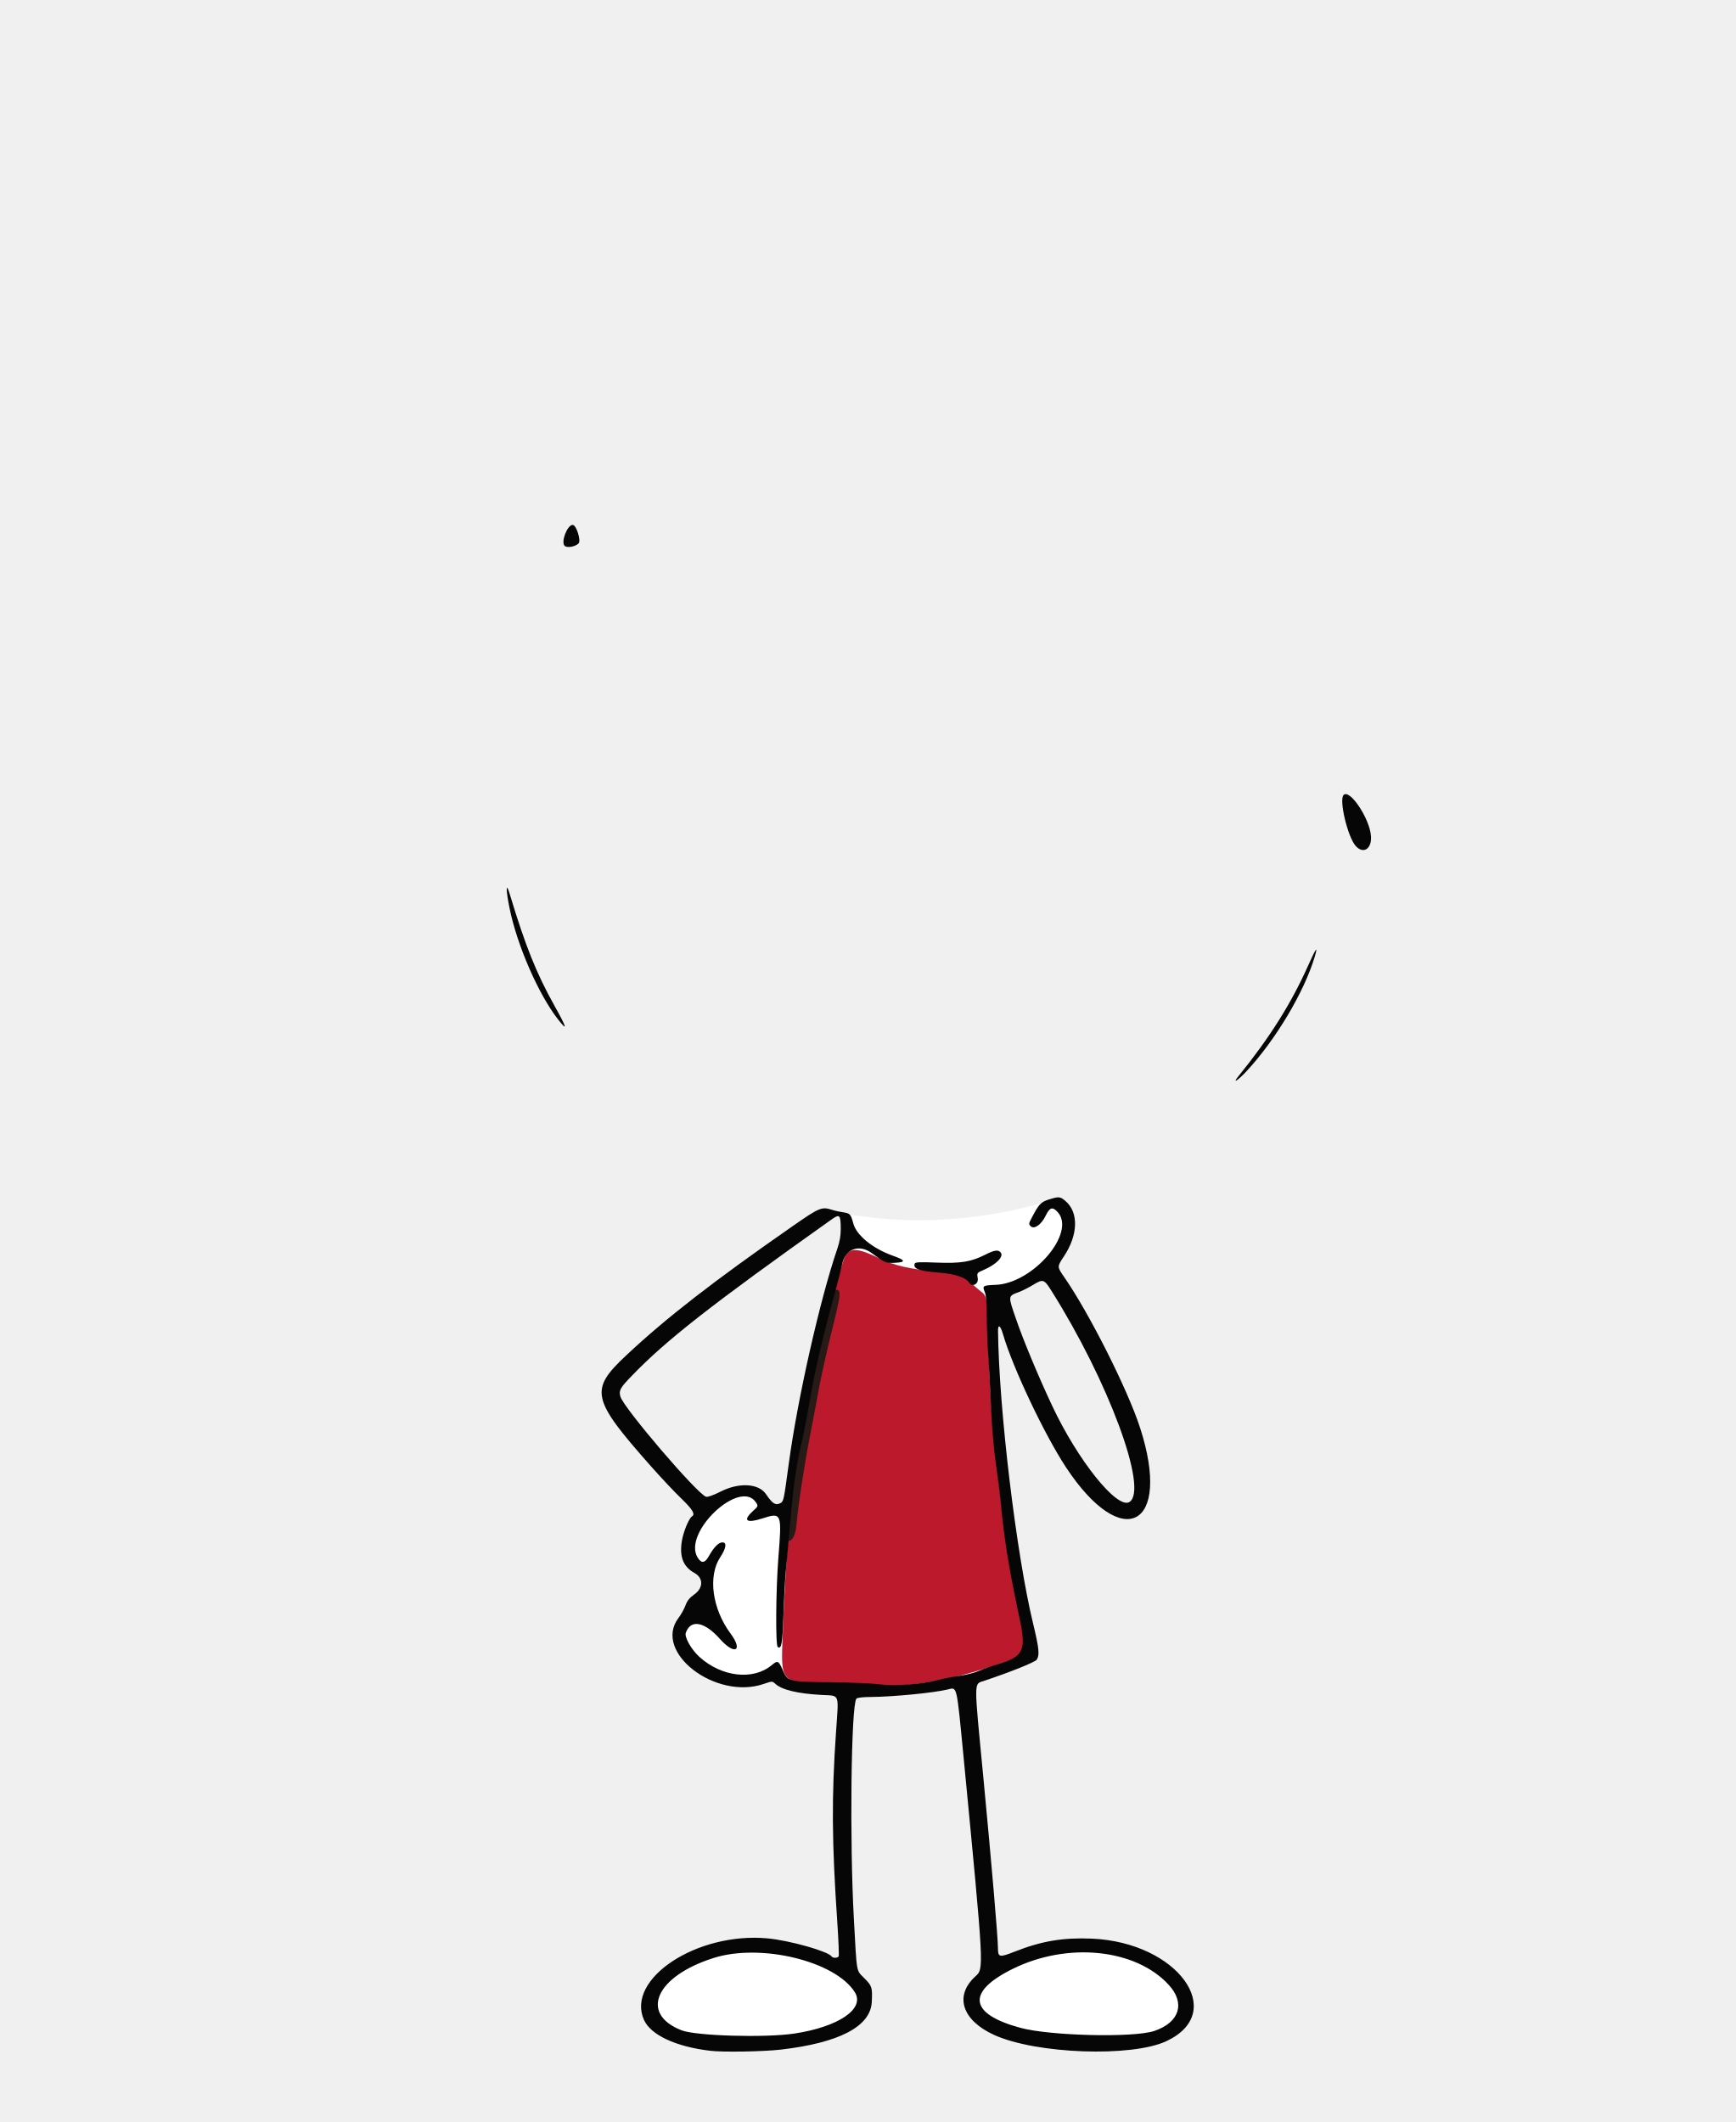
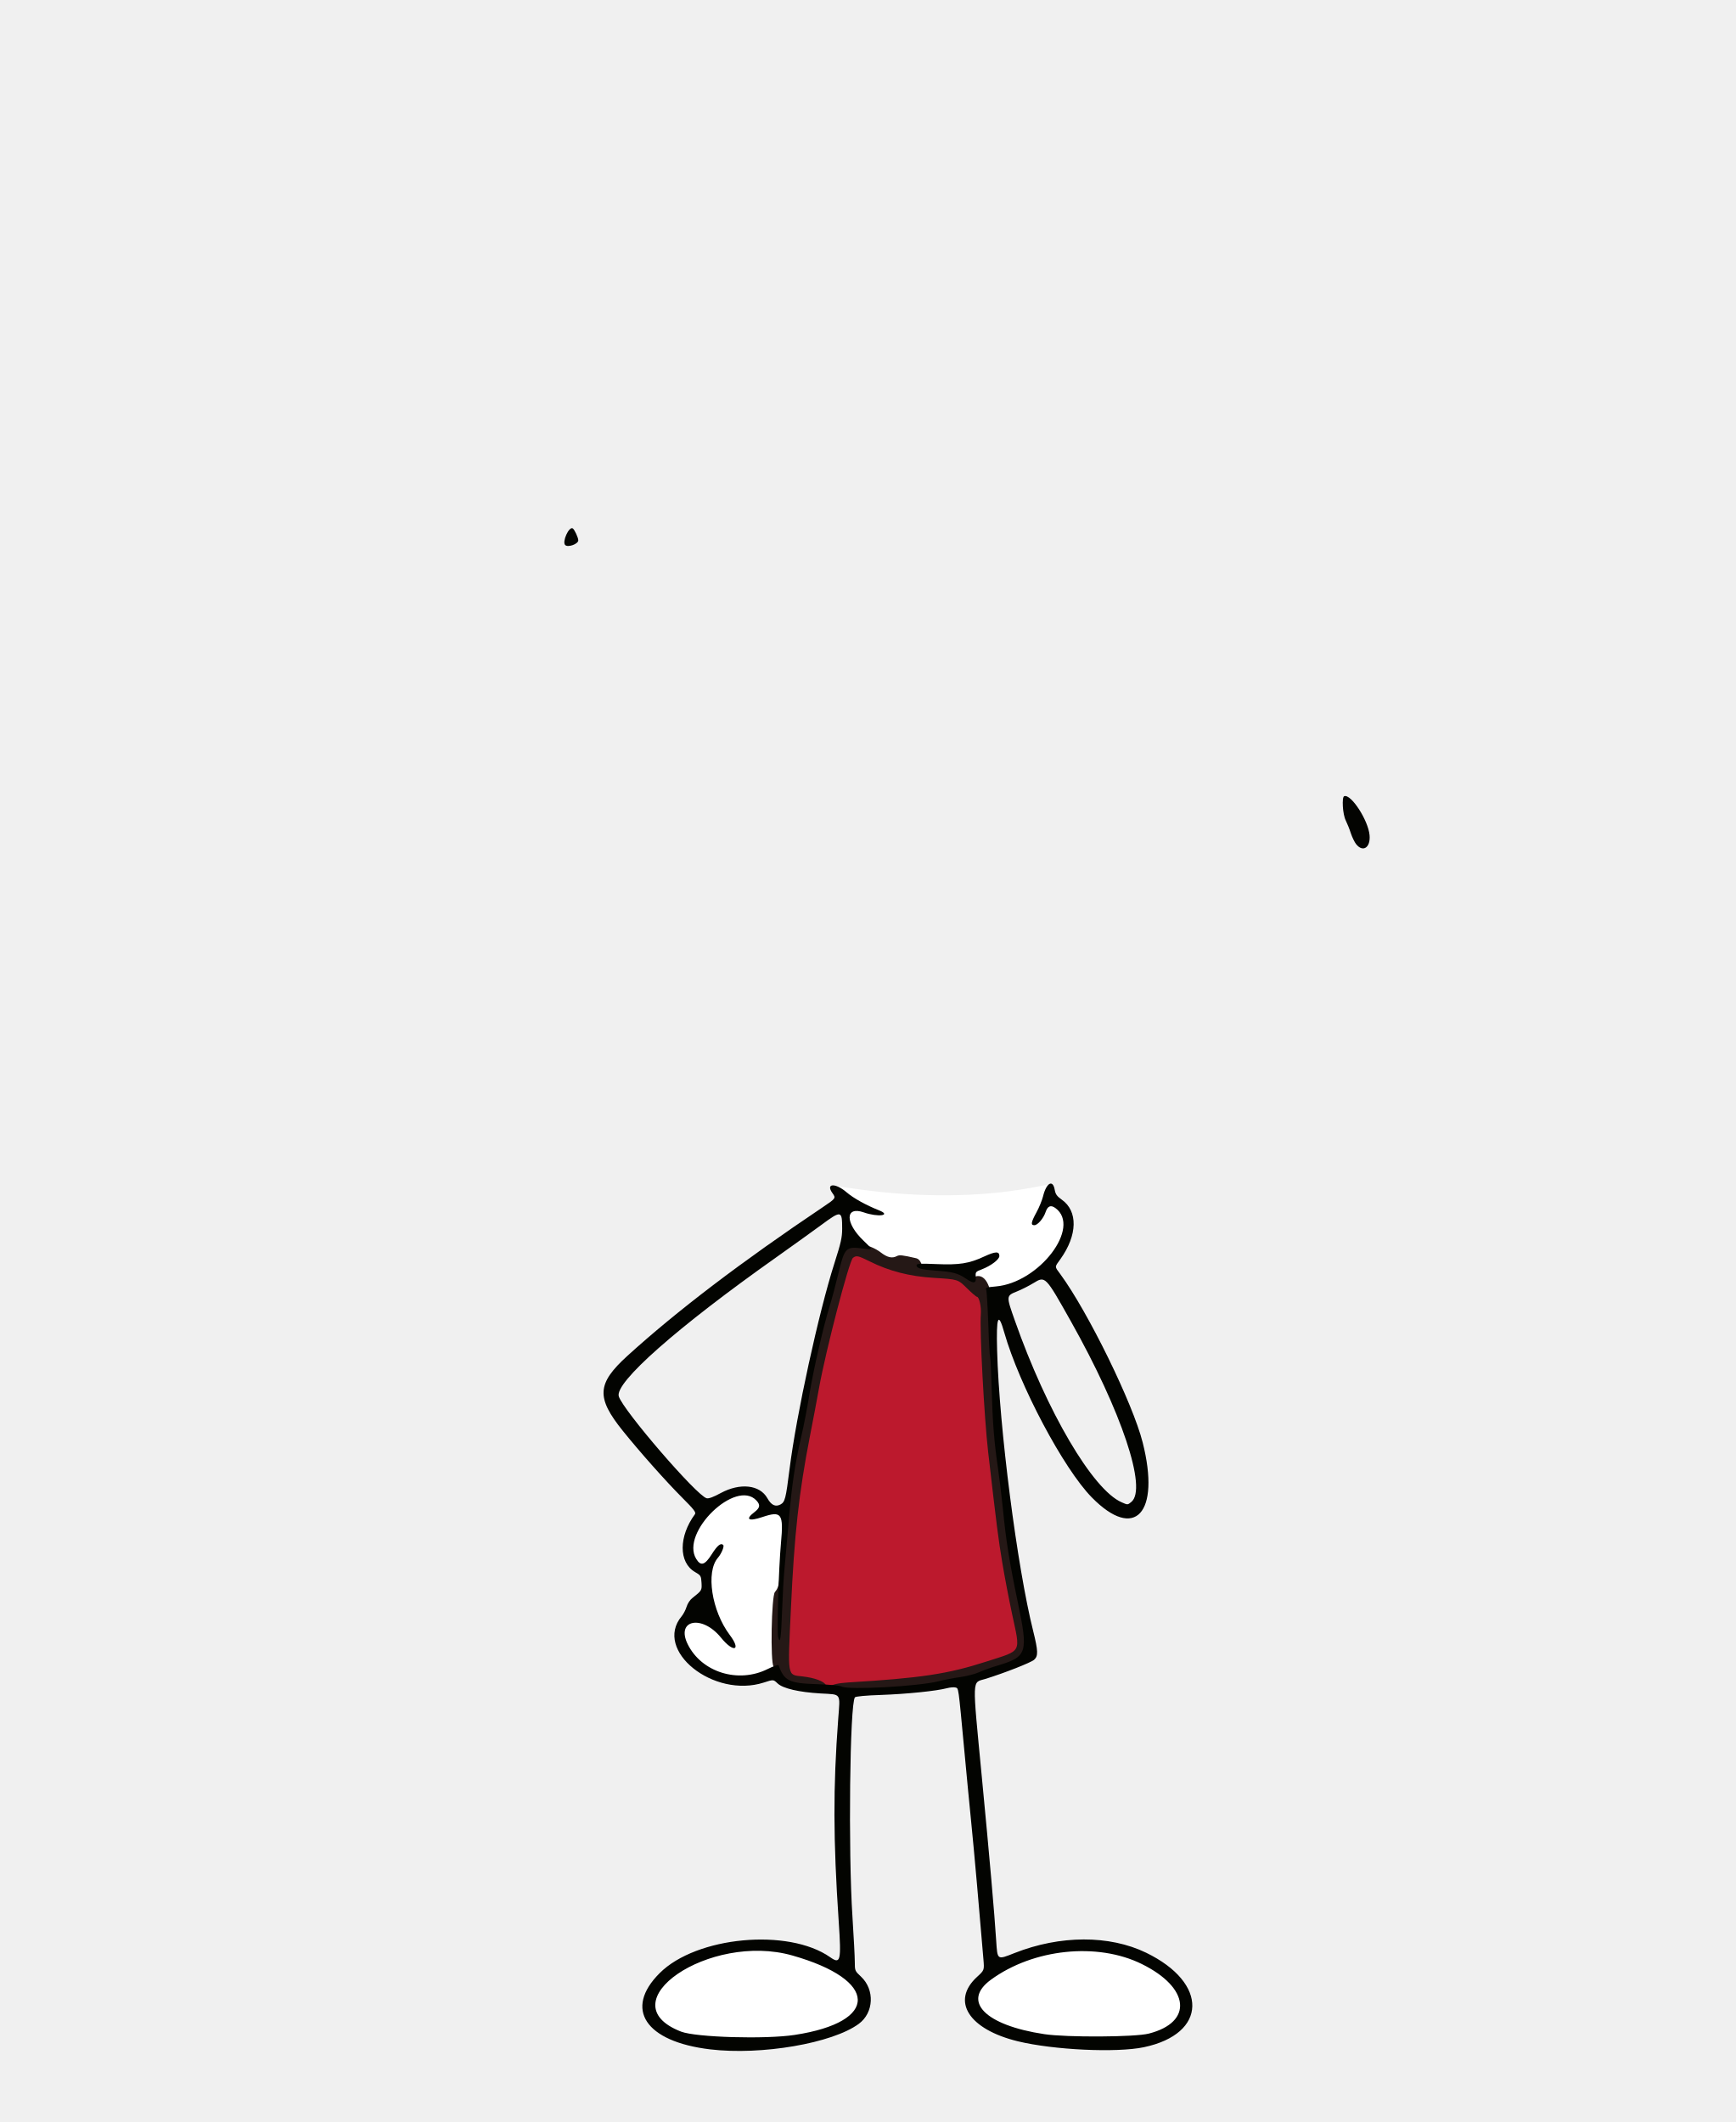
<svg xmlns="http://www.w3.org/2000/svg" viewBox="0 0 2473 3024">
-   <path fill="#ffffff" fill-rule="evenodd" d="M1015.0,2918.7C940.5,2907.2 914.6,2889.9 918.8,2854.6C924.9,2802.5 1006.9,2760.6 1091.3,2766.4C1121.8,2768.5 1145.0,2774.7 1187.5,2792.2C1200.5,2797.6 1200.8,2795.8 1197.2,2737.6C1189.4,2614.7 1189.2,2553.9 1196.3,2453.5C1199.3,2411.5 1201.1,2414.7 1173.0,2412.1C1134.2,2408.4 1115.8,2404.2 1109.7,2397.7C1103.4,2390.9 1102.0,2390.8 1086.8,2396.2C1022.8,2418.7 935.6,2352.1 971.0,2307.8C974.9,2303.0 979.0,2295.5 980.2,2291.3C981.3,2287.0 984.7,2281.4 987.6,2278.8C990.6,2276.2 995.0,2272.3 997.5,2270.1C1004.3,2264.1 1004.0,2247.6 996.9,2242.6C976.8,2228.5 972.0,2218.8 975.4,2198.9C977.5,2186.7 983.9,2170.9 991.2,2159.7C994.7,2154.3 994.7,2154.3 965.4,2124.0C896.5,2052.8 862.0,2006.1 862.0,1984.3C862.1,1953.0 957.5,1870.8 1140.8,1744.2C1168.0,1725.3 1171.2,1723.7 1177.6,1724.7C1192.7,1727.2 1190.7,1729.5 1144.0,1762.4C1042.1,1834.1 989.3,1874.5 934.1,1923.1C885.5,1965.7 876.5,1976.6 878.9,1989.3C882.5,2008.2 995.1,2138.0 1008.0,2138.0C1010.0,2138.0 1018.6,2134.3 1027.1,2129.7C1054.8,2114.7 1080.4,2117.7 1091.4,2137.2C1096.4,2145.9 1104.4,2149.3 1112.9,2146.0C1120.1,2143.3 1121.3,2139.0 1127.0,2094.4C1137.1,2015.1 1169.4,1867.5 1190.5,1804.2C1199.5,1777.0 1201.0,1770.3 1201.9,1752.0C1203.2,1727.4 1198.6,1729.5 1240.0,1734.8C1314.7,1744.4 1405.6,1737.0 1481.7,1715.1C1507.7,1707.6 1509.3,1707.7 1517.4,1716.3C1533.0,1733.0 1530.6,1760.5 1510.8,1790.3C1500.2,1806.2 1500.3,1804.7 1509.2,1817.0C1532.4,1849.4 1582.6,1942.6 1604.8,1994.6C1635.1,2065.5 1643.4,2134.9 1624.0,2154.3C1593.6,2184.7 1527.2,2116.4 1474.0,2000.0C1461.3,1972.0 1435.0,1907.1 1432.2,1896.7C1429.5,1886.8 1423.6,1878.8 1420.3,1880.8C1413.8,1884.8 1419.9,1983.1 1435.1,2120.0C1441.8,2180.7 1456.0,2265.9 1467.2,2313.0C1476.7,2352.8 1477.5,2360.1 1472.7,2364.1C1468.7,2367.5 1420.3,2385.8 1401.5,2391.1C1385.9,2395.4 1383.3,2398.4 1384.7,2409.9C1387.8,2433.8 1408.9,2660.7 1413.7,2720.8C1419.8,2798.1 1419.0,2795.6 1435.4,2789.2C1543.7,2747.2 1657.4,2767.4 1690.9,2834.6C1724.3,2901.7 1624.3,2937.5 1474.8,2912.0C1388.2,2897.2 1351.4,2854.1 1394.4,2817.9C1404.5,2809.3 1404.5,2809.3 1403.4,2792.2C1401.6,2765.7 1388.2,2611.9 1387.0,2604.0C1386.4,2600.2 1383.2,2567.8 1379.9,2532.0C1370.4,2428.7 1367.9,2407.2 1365.4,2404.6C1363.5,2402.7 1357.2,2403.0 1337.0,2406.0C1305.1,2410.6 1264.0,2414.1 1239.0,2414.3C1224.2,2414.4 1219.7,2415.1 1217.4,2417.7C1208.5,2427.7 1205.9,2614.0 1212.9,2739.9C1216.9,2810.9 1216.9,2810.9 1226.7,2820.1C1257.7,2849.2 1230.8,2890.8 1170.6,2906.8C1136.6,2915.9 1043.0,2923.1 1015.0,2918.7ZM1610.8,2143.7C1639.4,2130.7 1606.0,2021.9 1533.5,1892.0C1490.9,1815.8 1489.7,1814.5 1473.0,1826.0C1467.9,1829.5 1458.1,1834.7 1451.3,1837.4C1430.1,1846.0 1430.4,1844.4 1444.2,1883.9C1487.8,2008.0 1552.6,2120.0 1592.4,2139.9C1606.7,2147.0 1604.6,2146.6 1610.8,2143.7ZM1935.4,1203.1C1933.7,1201.5 1930.8,1195.8 1928.9,1190.5C1927.0,1185.3 1923.1,1175.6 1920.3,1169.1C1904.8,1133.6 1923.9,1130.0 1941.3,1165.2C1954.0,1190.9 1949.9,1217.6 1935.4,1203.1ZM806.6,772.6C805.3,769.2 811.9,755.7 815.5,754.5C817.7,753.8 824.0,764.7 824.0,769.2C824.0,775.4 808.8,778.4 806.6,772.6Z" />
+   <path fill="#ffffff" fill-rule="evenodd" d="M1015.0,2918.7C940.5,2907.2 914.6,2889.9 918.8,2854.6C924.9,2802.5 1006.9,2760.6 1091.3,2766.4C1121.8,2768.5 1145.0,2774.7 1187.5,2792.2C1200.5,2797.6 1200.8,2795.8 1197.2,2737.6C1189.4,2614.7 1189.2,2553.9 1196.3,2453.5C1199.3,2411.5 1201.1,2414.7 1173.0,2412.1C1134.2,2408.4 1115.8,2404.2 1109.7,2397.7C1103.4,2390.9 1102.0,2390.8 1086.8,2396.2C1022.8,2418.7 935.6,2352.1 971.0,2307.8C974.9,2303.0 979.0,2295.5 980.2,2291.3C981.3,2287.0 984.7,2281.4 987.6,2278.8C990.6,2276.2 995.0,2272.3 997.5,2270.1C1004.3,2264.1 1004.0,2247.6 996.9,2242.6C976.8,2228.5 972.0,2218.8 975.4,2198.9C977.5,2186.7 983.9,2170.9 991.2,2159.7C994.7,2154.3 994.7,2154.3 965.4,2124.0C896.5,2052.8 862.0,2006.1 862.0,1984.3C862.1,1952.8 959.8,1868.7 1141.0,1744.4C1165.2,1727.8 1186.8,1712.8 1189.0,1711.2C1193.0,1708.3 1193.0,1708.2 1188.3,1700.0C1182.0,1688.7 1181.1,1688.8 1223.4,1694.8C1309.5,1706.9 1396.4,1706.2 1468.0,1692.9C1502.3,1686.5 1499.5,1686.2 1501.1,1696.8C1502.2,1704.1 1503.6,1706.7 1507.7,1708.9C1532.9,1722.0 1534.1,1755.2 1510.8,1790.3C1500.2,1806.2 1500.3,1804.7 1509.2,1817.0C1532.4,1849.4 1582.6,1942.6 1604.8,1994.6C1635.1,2065.5 1643.4,2134.9 1624.0,2154.3C1593.6,2184.7 1527.2,2116.4 1474.0,2000.0C1461.3,1972.0 1435.0,1907.1 1432.2,1896.7C1429.5,1886.8 1423.6,1878.8 1420.3,1880.8C1413.8,1884.8 1419.9,1983.1 1435.1,2120.0C1441.8,2180.7 1456.0,2265.9 1467.2,2313.0C1476.7,2352.8 1477.5,2360.1 1472.7,2364.1C1468.7,2367.5 1420.3,2385.8 1401.5,2391.1C1385.9,2395.4 1383.3,2398.4 1384.7,2409.9C1387.8,2433.8 1408.9,2660.7 1413.7,2720.8C1419.8,2798.1 1419.0,2795.6 1435.4,2789.2C1543.7,2747.2 1657.4,2767.4 1690.9,2834.6C1724.3,2901.7 1624.3,2937.5 1474.8,2912.0C1388.2,2897.2 1351.4,2854.1 1394.4,2817.9C1404.5,2809.3 1404.5,2809.3 1403.4,2792.2C1401.6,2765.7 1388.2,2611.9 1387.0,2604.0C1386.4,2600.2 1383.2,2567.8 1379.9,2532.0C1370.4,2428.7 1367.9,2407.2 1365.4,2404.6C1363.5,2402.7 1357.2,2403.0 1337.0,2406.0C1305.1,2410.6 1264.0,2414.1 1239.0,2414.3C1224.2,2414.4 1219.7,2415.1 1217.4,2417.7C1208.5,2427.7 1205.9,2614.0 1212.9,2739.9C1216.9,2810.9 1216.9,2810.9 1226.7,2820.1C1257.7,2849.2 1230.8,2890.8 1170.6,2906.8C1136.6,2915.9 1043.0,2923.1 1015.0,2918.7ZM1112.9,2146.0C1120.1,2143.3 1121.3,2138.9 1127.0,2094.4C1137.2,2014.9 1168.7,1870.8 1190.9,1802.3C1200.9,1771.3 1202.0,1766.4 1202.0,1750.4C1202.0,1723.2 1198.7,1721.2 1179.0,1736.9C1174.6,1740.5 1158.8,1751.9 1144.0,1762.4C1042.1,1834.1 989.3,1874.5 934.1,1923.1C885.5,1965.7 876.5,1976.6 878.9,1989.3C882.5,2008.2 995.1,2138.0 1008.0,2138.0C1010.0,2138.0 1018.6,2134.3 1027.1,2129.7C1054.8,2114.7 1080.4,2117.7 1091.4,2137.2C1095.2,2143.8 1099.3,2146.8 1106.4,2147.8C1107.1,2147.9 1110.1,2147.1 1112.9,2146.0ZM1610.8,2143.7C1639.4,2130.7 1606.0,2021.9 1533.5,1892.0C1490.9,1815.8 1489.7,1814.5 1473.0,1826.0C1467.9,1829.5 1458.1,1834.7 1451.3,1837.4C1430.1,1846.0 1430.4,1844.4 1444.2,1883.9C1487.8,2008.0 1552.6,2120.0 1592.4,2139.9C1606.7,2147.0 1604.6,2146.6 1610.8,2143.7ZM1935.4,1203.1C1933.7,1201.5 1930.8,1195.8 1929.0,1190.5C1927.1,1185.3 1923.0,1175.6 1919.8,1169.0C1905.7,1139.2 1912.6,1126.5 1931.1,1148.4C1947.3,1167.6 1955.4,1204.3 1943.8,1205.6C1940.9,1205.9 1937.1,1204.8 1935.4,1203.1ZM806.6,772.6C805.3,769.2 811.9,755.7 815.5,754.5C817.7,753.8 824.0,764.7 824.0,769.2C824.0,775.4 808.8,778.4 806.6,772.6Z" />
  <path fill="#bc192d" fill-rule="evenodd" d="M1200.0,2403.8C1113.9,2399.5 1112.8,2398.6 1114.8,2342.1C1119.6,2207.9 1127.1,2131.9 1144.0,2045.0C1148.3,2023.0 1154.1,1992.0 1157.0,1976.1C1165.7,1927.9 1198.7,1798.3 1204.6,1789.4C1212.1,1777.9 1223.0,1778.7 1252.0,1792.8C1274.8,1803.8 1297.6,1809.0 1336.8,1812.0C1367.6,1814.3 1368.9,1814.8 1383.0,1827.8C1388.5,1832.9 1395.6,1838.9 1398.7,1841.2C1406.3,1846.6 1407.8,1855.3 1407.9,1895.0C1408.0,1935.5 1413.1,2027.0 1417.1,2061.0C1418.8,2075.3 1422.8,2109.9 1426.1,2138.0C1433.0,2198.0 1439.0,2235.3 1451.1,2293.7C1465.2,2361.5 1467.5,2357.3 1406.0,2377.0C1356.5,2392.9 1311.6,2401.2 1264.4,2403.1C1250.4,2403.7 1236.3,2404.4 1233.0,2404.7C1229.7,2404.9 1214.8,2404.6 1200.0,2403.8Z" />
-   <path fill="#271a17" fill-rule="evenodd" d="M1118.8,2191.6C1113.4,2182.9 1122.8,2101.9 1135.9,2045.0C1139.1,2030.7 1144.2,2004.6 1147.0,1987.0C1160.0,1906.4 1179.8,1838.0 1190.1,1838.0C1199.2,1838.0 1198.9,1841.7 1185.3,1896.4C1178.1,1925.3 1169.9,1962.0 1167.0,1978.0C1164.2,1994.0 1158.3,2025.0 1154.0,2047.0C1145.9,2088.6 1137.2,2145.4 1134.9,2173.0C1133.2,2192.3 1125.1,2201.8 1118.8,2191.6Z" />
-   <path fill="#060606" fill-rule="evenodd" d="M1012.0,2922.5C962.9,2916.7 927.0,2899.9 917.5,2878.3C891.7,2819.9 993.0,2753.1 1093.5,2762.3C1125.1,2765.2 1180.6,2780.9 1185.1,2788.2C1186.6,2790.6 1193.5,2790.5 1195.0,2788.0C1195.7,2786.9 1194.8,2765.3 1193.1,2739.9C1185.2,2624.1 1184.8,2560.9 1191.3,2467.5C1195.1,2411.8 1197.2,2416.9 1170.7,2415.4C1136.5,2413.5 1114.1,2408.2 1104.7,2399.5C1100.3,2395.6 1100.3,2395.6 1088.6,2399.6C1019.8,2423.5 930.0,2354.3 966.7,2305.8C970.4,2301.0 974.9,2292.9 976.7,2287.9C979.1,2281.3 982.5,2277.0 989.0,2272.4C1002.3,2263.1 1002.5,2248.8 989.6,2241.6C973.4,2232.7 967.8,2218.3 971.7,2195.4C973.9,2182.4 981.7,2163.7 986.0,2161.0C991.0,2157.9 987.0,2151.1 971.0,2135.7C961.6,2126.7 942.1,2106.0 927.6,2089.6C842.4,1993.3 839.6,1980.9 892.4,1931.4C949.1,1878.2 1016.9,1825.6 1129.5,1747.3C1168.2,1720.4 1170.8,1719.4 1186.0,1724.2C1189.9,1725.5 1197.0,1727.0 1201.8,1727.7C1211.2,1729.1 1212.4,1730.4 1215.9,1743.6C1220.4,1760.4 1243.6,1779.3 1272.0,1789.4C1290.6,1795.9 1291.4,1798.8 1274.7,1799.6C1262.4,1800.2 1260.6,1799.5 1242.5,1786.0C1224.1,1772.4 1204.3,1779.7 1200.0,1801.6C1198.8,1807.9 1194.6,1824.2 1190.8,1838.0C1173.9,1899.1 1161.4,1952.0 1154.9,1990.0C1151.1,2012.5 1145.8,2040.5 1143.0,2052.0C1133.9,2090.9 1129.9,2120.3 1123.9,2194.0C1122.6,2208.8 1120.8,2229.1 1119.7,2239.0C1118.7,2248.9 1117.2,2276.6 1116.4,2300.5C1114.9,2342.9 1113.6,2350.5 1108.2,2347.1C1104.9,2345.1 1105.5,2265.7 1109.1,2219.8C1114.2,2155.8 1113.9,2155.0 1085.9,2164.0C1063.9,2171.1 1058.1,2167.0 1072.1,2154.1C1080.6,2146.3 1080.6,2146.3 1077.2,2141.1C1054.6,2106.5 972.3,2184.0 994.0,2219.5C999.3,2228.3 1004.3,2227.8 1009.8,2218.0C1017.2,2204.8 1023.9,2198.0 1029.4,2198.0C1036.0,2198.0 1034.7,2206.4 1026.3,2219.1C1008.5,2246.0 1014.8,2292.5 1040.8,2327.7C1059.4,2352.6 1047.0,2359.4 1026.0,2335.8C1003.8,2310.8 984.2,2307.2 977.2,2326.8C975.0,2333.0 985.1,2350.8 996.6,2361.2C1028.4,2390.0 1073.4,2395.0 1099.8,2372.8C1107.9,2366.0 1109.4,2366.6 1114.8,2378.8C1122.8,2396.7 1122.3,2396.6 1183.7,2397.3C1213.0,2397.6 1244.5,2399.0 1253.7,2400.3C1273.5,2403.2 1312.7,2400.2 1336.8,2394.1C1345.0,2391.9 1359.1,2389.2 1368.1,2388.0C1377.1,2386.8 1389.4,2383.6 1395.4,2380.9C1401.4,2378.2 1412.8,2374.2 1420.7,2371.9C1458.5,2360.8 1462.6,2352.5 1452.9,2307.0C1437.6,2235.3 1431.1,2195.2 1425.9,2141.0C1424.6,2127.8 1421.4,2102.2 1418.8,2084.0C1415.9,2064.2 1413.2,2032.3 1412.0,2004.0C1410.9,1978.2 1409.1,1944.4 1408.0,1929.0C1406.9,1913.6 1406.0,1889.0 1406.0,1874.4C1406.0,1855.8 1405.1,1845.8 1403.1,1841.0C1399.5,1832.3 1400.5,1831.7 1418.7,1831.0C1472.2,1828.9 1534.0,1756.3 1506.9,1727.1C1499.7,1719.3 1495.7,1720.6 1490.0,1732.4C1483.8,1745.3 1473.6,1752.4 1468.6,1747.4C1465.7,1744.6 1465.8,1743.5 1469.7,1736.2C1480.1,1716.2 1483.0,1713.0 1494.4,1709.4C1508.8,1704.9 1510.6,1705.1 1517.9,1711.3C1537.3,1727.5 1536.4,1759.9 1515.8,1790.7C1506.1,1805.3 1506.1,1805.1 1516.7,1820.4C1552.4,1872.0 1607.1,1980.7 1624.6,2035.0C1670.0,2175.6 1599.9,2213.3 1519.3,2091.6C1488.5,2045.0 1443.0,1949.0 1429.1,1901.1C1425.5,1888.8 1422.0,1886.5 1422.1,1896.5C1423.2,2007.0 1448.2,2215.2 1472.0,2313.4C1480.6,2349.0 1481.6,2358.8 1477.2,2365.2C1474.6,2368.8 1440.0,2382.7 1402.0,2395.4C1387.5,2400.2 1387.6,2392.2 1400.9,2530.1C1412.8,2654.7 1422.0,2761.4 1422.0,2776.6C1422.0,2789.3 1424.1,2789.8 1445.6,2781.3C1483.9,2766.1 1515.2,2760.9 1556.0,2762.7C1677.9,2768.0 1750.1,2867.5 1662.0,2908.8C1612.4,2932.0 1476.5,2927.1 1416.7,2900.0C1371.0,2879.3 1359.5,2844.4 1389.4,2816.9C1402.3,2805.0 1402.6,2811.6 1373.0,2504.0C1362.9,2399.5 1364.0,2404.3 1350.5,2407.6C1330.7,2412.4 1273.4,2418.0 1241.6,2418.3C1229.5,2418.3 1221.5,2419.3 1220.3,2420.7C1212.7,2430.2 1210.5,2623.2 1216.7,2735.0C1221.1,2814.6 1219.7,2807.0 1231.9,2819.4C1242.5,2830.1 1243.2,2832.2 1242.2,2853.0C1240.4,2888.0 1195.6,2911.3 1112.0,2920.9C1087.3,2923.7 1029.9,2924.7 1012.0,2922.5ZM1132.3,2897.9C1195.0,2888.3 1232.6,2862.7 1218.2,2839.3C1190.7,2794.9 1084.3,2768.9 1017.0,2790.2C934.5,2816.2 910.7,2869.7 971.1,2893.3C991.7,2901.4 1090.9,2904.2 1132.3,2897.9ZM1644.6,2894.3C1680.8,2882.2 1689.4,2854.6 1665.2,2828.4C1617.9,2777.0 1521.0,2767.2 1443.0,2805.8C1376.6,2838.6 1380.7,2870.0 1454.0,2889.8C1496.4,2901.3 1615.3,2904.1 1644.6,2894.3ZM1111.9,2142.1C1116.6,2139.5 1116.7,2139.1 1123.9,2086.0C1136.4,1993.3 1168.3,1852.1 1192.9,1780.1C1196.5,1769.7 1198.0,1761.1 1198.0,1751.1C1197.9,1730.9 1196.5,1729.5 1184.5,1738.1C1013.1,1859.8 949.0,1910.0 900.2,1960.7C883.5,1977.9 881.6,1981.5 884.0,1990.2C888.5,2006.3 993.4,2129.0 1006.1,2133.0C1008.3,2133.7 1016.5,2130.8 1026.4,2125.8C1052.8,2112.3 1080.9,2113.8 1091.4,2129.2C1100.8,2143.0 1105.1,2145.7 1111.9,2142.1ZM1609.4,2140.4C1636.7,2123.0 1579.4,1968.1 1497.7,1838.7C1487.8,1823.0 1486.1,1822.5 1472.3,1830.9C1466.1,1834.7 1457.0,1839.3 1452.0,1841.2C1436.0,1847.2 1436.1,1846.1 1447.9,1880.1C1457.8,1909.1 1479.3,1960.8 1498.7,2002.2C1535.3,2080.7 1592.0,2151.5 1609.4,2140.4ZM1381.0,1828.0C1376.5,1820.7 1361.4,1815.5 1339.0,1813.7C1309.6,1811.4 1300.6,1808.1 1303.4,1800.7C1304.2,1798.6 1310.6,1798.3 1334.7,1799.3C1369.2,1800.6 1383.6,1798.3 1403.9,1788.0C1417.2,1781.3 1422.3,1780.6 1425.9,1784.9C1430.7,1790.7 1419.6,1802.0 1401.5,1809.8C1391.9,1813.9 1391.9,1813.9 1393.2,1821.9C1394.5,1830.0 1385.1,1834.7 1381.0,1828.0ZM1764.8,1533.5C1809.5,1478.3 1840.0,1429.8 1864.2,1375.5C1875.1,1351.0 1878.3,1346.8 1873.4,1363.3C1858.4,1413.8 1817.4,1482.4 1775.5,1527.3C1763.1,1540.5 1755.5,1544.9 1764.8,1533.5ZM795.3,1452.9C767.4,1417.3 736.9,1347.5 726.1,1294.4C720.6,1267.7 720.8,1255.6 726.3,1274.0C748.7,1348.3 764.2,1386.8 790.1,1433.3C807.8,1464.9 809.3,1470.7 795.3,1452.9ZM1931.7,1205.5C1920.2,1192.5 1907.7,1139.7 1914.5,1132.9C1923.3,1124.0 1951.5,1166.1 1953.5,1191.2C1955.0,1209.7 1942.6,1217.8 1931.7,1205.5ZM804.5,777.8C799.0,772.2 808.4,748.0 816.0,748.0C821.2,748.0 828.3,770.5 824.4,774.4C819.7,779.2 807.8,781.2 804.5,777.8Z" />
+   <path fill="#251816" fill-rule="evenodd" d="M1194.3,2412.0C1172.4,2406.8 1179.8,2399.4 1208.6,2397.6C1311.7,2391.4 1350.6,2385.6 1405.3,2367.9C1457.3,2351.1 1454.2,2356.9 1442.0,2299.5C1437.6,2278.8 1431.3,2246.0 1428.1,2226.5C1422.7,2194.4 1420.1,2173.9 1408.0,2069.0C1402.4,2020.0 1395.7,1895.7 1397.6,1872.6C1398.4,1862.1 1395.2,1848.0 1392.0,1848.0C1391.0,1848.0 1384.8,1842.7 1378.1,1836.1C1364.8,1823.0 1365.4,1823.2 1330.0,1821.0C1296.0,1818.9 1266.9,1811.4 1239.5,1797.7C1222.6,1789.3 1220.4,1788.8 1215.4,1792.5C1210.0,1796.5 1176.6,1924.7 1167.0,1978.3C1164.2,1994.1 1158.3,2025.0 1154.0,2047.0C1138.4,2127.3 1131.8,2186.4 1127.0,2292.0C1122.3,2391.5 1121.5,2386.5 1143.3,2389.0C1180.6,2393.2 1190.5,2409.7 1154.3,2407.3C1129.1,2405.7 1116.0,2399.9 1109.9,2387.7C1107.5,2382.9 1104.1,2377.2 1102.3,2375.0C1097.5,2369.2 1099.2,2274.5 1104.2,2268.7C1109.1,2263.0 1110.1,2258.7 1112.0,2236.0C1117.1,2175.2 1118.2,2163.1 1120.2,2141.0C1122.9,2110.4 1128.4,2076.9 1135.9,2044.5C1139.2,2030.5 1144.2,2004.6 1147.0,1987.0C1152.7,1951.4 1166.9,1889.4 1176.1,1859.6C1179.4,1848.9 1184.8,1828.8 1188.1,1814.8C1194.8,1787.0 1197.7,1779.8 1204.4,1775.1C1214.2,1768.3 1239.6,1773.1 1254.7,1784.6C1264.4,1792.1 1271.2,1793.6 1278.0,1790.0C1281.6,1788.1 1285.6,1788.5 1305.6,1793.1C1308.1,1793.6 1311.0,1796.3 1312.0,1799.1C1313.7,1803.3 1315.2,1804.0 1323.5,1804.1C1343.8,1804.2 1362.2,1807.9 1374.0,1814.2C1381.7,1818.3 1387.1,1819.9 1389.8,1819.1C1404.9,1814.3 1414.7,1835.9 1414.4,1873.0C1414.2,1888.4 1415.0,1910.0 1416.1,1921.0C1417.2,1932.0 1419.0,1964.8 1420.0,1994.0C1421.2,2027.8 1423.3,2056.8 1425.9,2074.0C1428.2,2088.8 1431.8,2118.1 1434.0,2139.0C1440.2,2197.6 1443.2,2217.1 1455.0,2275.0C1471.7,2356.7 1467.7,2370.0 1424.0,2379.0C1420.2,2379.8 1409.8,2383.4 1401.0,2387.0C1392.2,2390.6 1377.8,2394.6 1369.0,2395.9C1360.2,2397.2 1345.8,2399.9 1337.0,2402.0C1304.5,2409.8 1212.2,2416.2 1194.3,2412.0Z" />
+   <path fill="#030401" fill-rule="evenodd" d="M1012.0,2920.5C919.5,2909.5 888.7,2863.0 939.9,2811.9C992.1,2759.6 1123.1,2747.3 1182.8,2789.1C1197.7,2799.6 1198.9,2794.9 1195.1,2738.6C1187.2,2620.9 1187.0,2547.8 1194.4,2449.3C1197.2,2411.9 1199.3,2415.0 1169.4,2413.3C1138.3,2411.5 1115.5,2406.2 1107.9,2398.9C1102.0,2393.3 1102.0,2393.3 1088.5,2397.7C1016.8,2420.9 930.9,2351.9 971.2,2303.4C973.8,2300.3 977.0,2294.2 978.3,2289.8C979.7,2285.1 983.3,2279.7 986.9,2277.0C1000.1,2266.6 1000.2,2266.4 999.6,2255.5C999.0,2245.7 998.6,2245.0 990.1,2240.1C966.9,2226.5 967.0,2189.4 990.2,2157.9C992.1,2155.3 989.0,2151.2 971.7,2133.9C948.5,2110.6 911.8,2069.3 887.5,2039.1C849.2,1991.5 850.4,1971.8 894.2,1932.0C964.3,1868.3 1056.2,1798.3 1173.3,1719.7C1191.0,1707.8 1191.3,1707.4 1186.1,1700.2C1176.1,1686.2 1190.3,1685.4 1206.3,1699.1C1216.1,1707.5 1233.9,1717.4 1252.5,1724.8C1271.1,1732.2 1251.1,1734.9 1230.7,1727.7C1204.1,1718.4 1203.9,1742.7 1230.3,1767.9C1244.3,1781.3 1244.3,1781.3 1230.3,1779.4C1205.0,1775.9 1203.5,1777.4 1194.1,1816.8C1190.8,1830.8 1185.4,1850.9 1182.1,1861.6C1172.9,1891.4 1158.7,1953.5 1153.0,1989.0C1150.2,2006.6 1145.2,2032.2 1142.0,2046.0C1132.8,2085.5 1128.1,2116.9 1123.8,2168.8C1121.5,2195.3 1118.8,2225.6 1117.8,2236.0C1116.7,2246.4 1115.2,2273.2 1114.4,2295.3C1113.0,2334.7 1111.6,2344.2 1108.8,2332.9C1106.8,2325.1 1109.5,2235.1 1112.8,2199.0C1116.7,2156.8 1113.7,2152.7 1086.3,2161.9C1066.5,2168.6 1061.3,2165.3 1075.0,2154.9C1083.0,2148.7 1083.7,2144.6 1077.8,2138.3C1048.6,2106.9 969.1,2184.0 992.0,2221.5C998.5,2232.2 1004.3,2230.5 1014.0,2215.2C1022.1,2202.3 1027.1,2198.3 1030.5,2201.7C1032.4,2203.6 1028.0,2214.1 1022.9,2220.0C1005.5,2240.2 1014.0,2295.5 1039.8,2329.9C1056.8,2352.4 1045.3,2355.9 1027.3,2333.7C1000.4,2300.6 962.7,2308.1 979.9,2343.1C999.7,2383.2 1051.9,2399.4 1093.8,2378.5C1102.0,2374.4 1109.0,2372.0 1109.4,2373.0C1117.1,2395.1 1124.5,2398.8 1162.6,2400.0C1182.4,2400.6 1196.7,2402.0 1199.2,2403.4C1208.4,2408.7 1308.8,2403.2 1337.4,2395.9C1345.3,2393.9 1359.1,2391.2 1368.1,2390.0C1377.1,2388.8 1389.4,2385.6 1395.4,2382.9C1401.4,2380.2 1412.8,2376.1 1420.7,2373.8C1463.9,2360.9 1465.5,2356.1 1450.0,2282.0C1438.2,2225.2 1433.5,2195.8 1429.0,2150.0C1427.2,2131.8 1424.0,2105.8 1422.0,2092.0C1416.6,2055.7 1414.3,2026.6 1413.0,1978.3C1412.4,1954.8 1411.4,1934.7 1410.8,1933.7C1410.2,1932.7 1409.0,1911.4 1408.2,1886.4C1407.3,1861.4 1406.0,1839.6 1405.2,1837.8C1404.0,1835.1 1406.0,1834.4 1418.8,1833.3C1480.7,1828.1 1541.1,1748.8 1503.9,1721.6C1497.3,1716.7 1492.8,1718.6 1489.9,1727.2C1486.9,1736.3 1478.6,1746.0 1473.8,1746.0C1468.4,1746.0 1469.1,1741.9 1476.9,1727.6C1480.7,1720.7 1484.8,1710.5 1486.2,1705.0C1490.9,1685.5 1500.3,1680.3 1502.9,1695.7C1504.0,1701.8 1506.0,1704.7 1512.8,1709.5C1536.2,1725.9 1535.4,1760.2 1511.0,1794.3C1502.5,1806.1 1502.5,1804.5 1510.9,1815.8C1550.4,1869.7 1614.2,2000.0 1628.2,2055.6C1653.8,2156.7 1617.0,2196.4 1555.7,2133.9C1515.5,2093.0 1452.5,1974.2 1431.0,1899.0C1422.4,1868.5 1419.4,1875.8 1420.8,1924.5C1423.8,2034.2 1449.3,2233.0 1472.2,2324.4C1479.3,2353.0 1479.5,2359.9 1473.5,2365.3C1468.9,2369.4 1430.8,2384.3 1404.0,2392.6C1384.8,2398.4 1385.2,2387.9 1398.9,2531.2C1410.3,2650.0 1416.9,2725.5 1419.5,2766.0C1421.3,2793.5 1420.7,2793.1 1445.7,2783.2C1510.6,2757.6 1580.6,2757.4 1633.0,2782.7C1722.2,2825.9 1720.6,2898.3 1630.0,2917.4C1591.0,2925.6 1501.6,2921.4 1450.4,2909.0C1380.4,2892.0 1354.7,2851.7 1392.1,2817.3C1402.6,2807.7 1402.6,2807.7 1401.3,2792.3C1396.7,2736.0 1387.4,2630.8 1384.0,2598.0C1381.8,2576.6 1377.4,2530.2 1374.1,2495.0C1365.3,2401.1 1366.0,2406.3 1361.5,2404.8C1359.3,2404.2 1353.9,2404.6 1349.3,2405.8C1334.5,2409.8 1291.8,2414.1 1255.5,2415.4C1233.6,2416.1 1219.3,2417.5 1218.2,2418.8C1210.9,2427.9 1208.5,2637.8 1214.7,2732.0C1216.5,2760.1 1218.0,2788.8 1218.0,2795.8C1218.0,2808.4 1218.2,2808.8 1226.8,2816.8C1246.7,2835.4 1245.2,2868.3 1223.7,2884.1C1186.2,2911.8 1084.9,2929.2 1012.0,2920.5ZM1132.3,2899.9C1253.6,2881.4 1251.9,2821.6 1129.0,2786.7C1011.1,2753.2 864.0,2854.0 970.5,2895.2C991.8,2903.4 1090.5,2906.3 1132.3,2899.9ZM1637.0,2898.0C1700.3,2881.8 1695.4,2832.6 1627.0,2798.9C1563.6,2767.5 1472.3,2777.1 1411.9,2821.3C1370.0,2851.9 1403.6,2886.1 1488.0,2898.8C1520.1,2903.6 1617.2,2903.1 1637.0,2898.0ZM1112.1,2144.0C1118.5,2140.5 1119.7,2136.0 1125.0,2093.8C1134.7,2016.1 1166.6,1870.2 1189.0,1800.1C1198.2,1771.3 1200.0,1763.5 1200.0,1751.1C1200.0,1724.8 1198.8,1724.6 1170.2,1745.7C1158.5,1754.3 1130.1,1774.7 1107.0,1791.1C964.4,1891.9 875.8,1970.2 881.7,1989.9C887.6,2009.5 992.8,2131.6 1006.9,2135.1C1009.8,2135.9 1016.6,2133.4 1027.0,2127.7C1054.7,2112.8 1082.6,2115.9 1093.4,2135.0C1099.0,2145.0 1104.9,2147.8 1112.1,2144.0ZM1612.0,2140.4C1635.1,2121.7 1598.3,2011.7 1525.7,1882.6C1489.3,1817.9 1489.5,1818.1 1472.4,1828.6C1466.1,1832.4 1455.6,1837.8 1449.0,1840.4C1433.6,1846.6 1433.6,1846.7 1446.1,1882.0C1491.7,2011.7 1557.1,2123.1 1598.3,2140.9C1606.9,2144.7 1606.7,2144.7 1612.0,2140.4ZM1376.2,1822.0C1365.1,1814.5 1357.8,1812.5 1334.0,1810.8C1312.6,1809.3 1306.0,1807.4 1306.0,1803.2C1306.0,1800.7 1310.1,1800.4 1333.8,1801.4C1367.0,1802.8 1380.7,1800.7 1402.4,1790.6C1418.4,1783.2 1424.0,1783.0 1424.0,1789.9C1424.0,1794.8 1412.0,1803.9 1399.0,1808.9C1390.1,1812.3 1389.8,1812.7 1390.4,1819.7C1391.2,1829.2 1387.6,1829.8 1376.2,1822.0ZM1932.3,1202.9C1930.1,1200.1 1926.7,1193.1 1924.8,1187.4C1923.0,1181.7 1919.7,1173.6 1917.7,1169.5C1913.1,1160.5 1911.6,1135.9 1915.4,1134.6C1925.1,1131.2 1949.6,1168.9 1951.5,1190.2C1953.1,1207.9 1942.0,1215.2 1932.3,1202.9ZM805.3,776.7C800.7,772.0 810.8,749.8 816.1,753.0C818.6,754.6 824.0,766.1 824.0,770.0C824.0,775.3 809.2,780.6 805.3,776.7Z" />
</svg>
